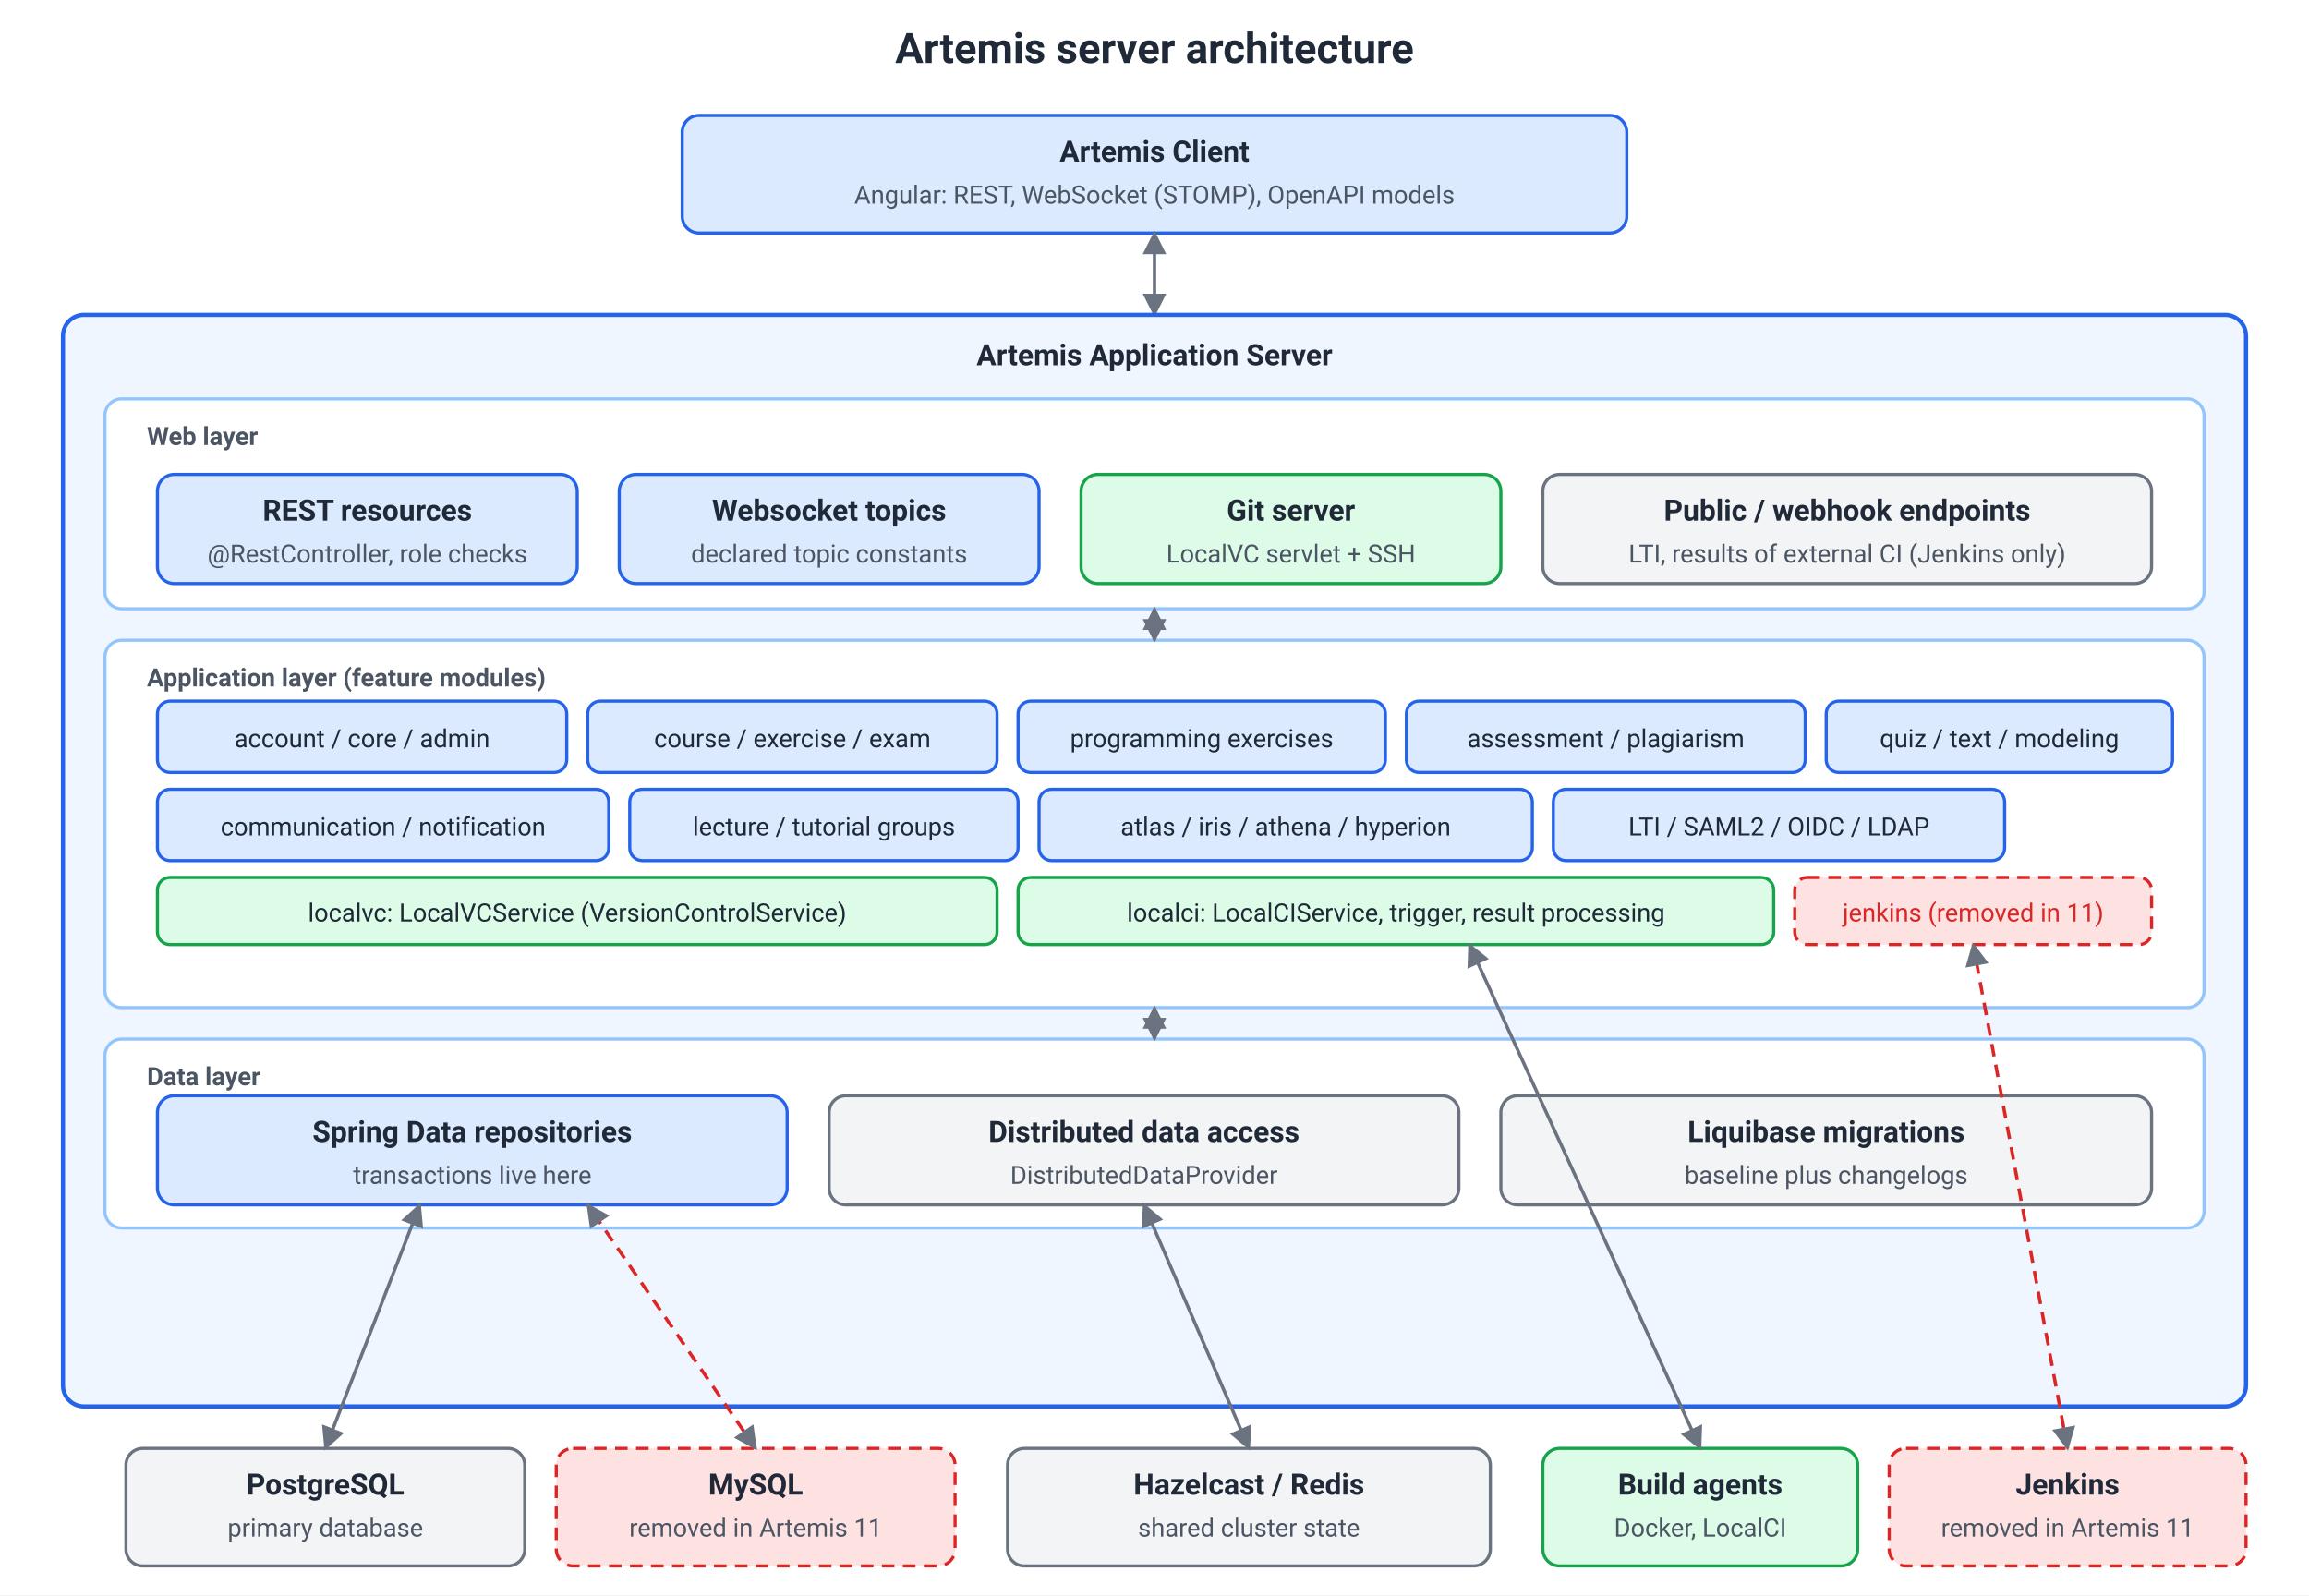
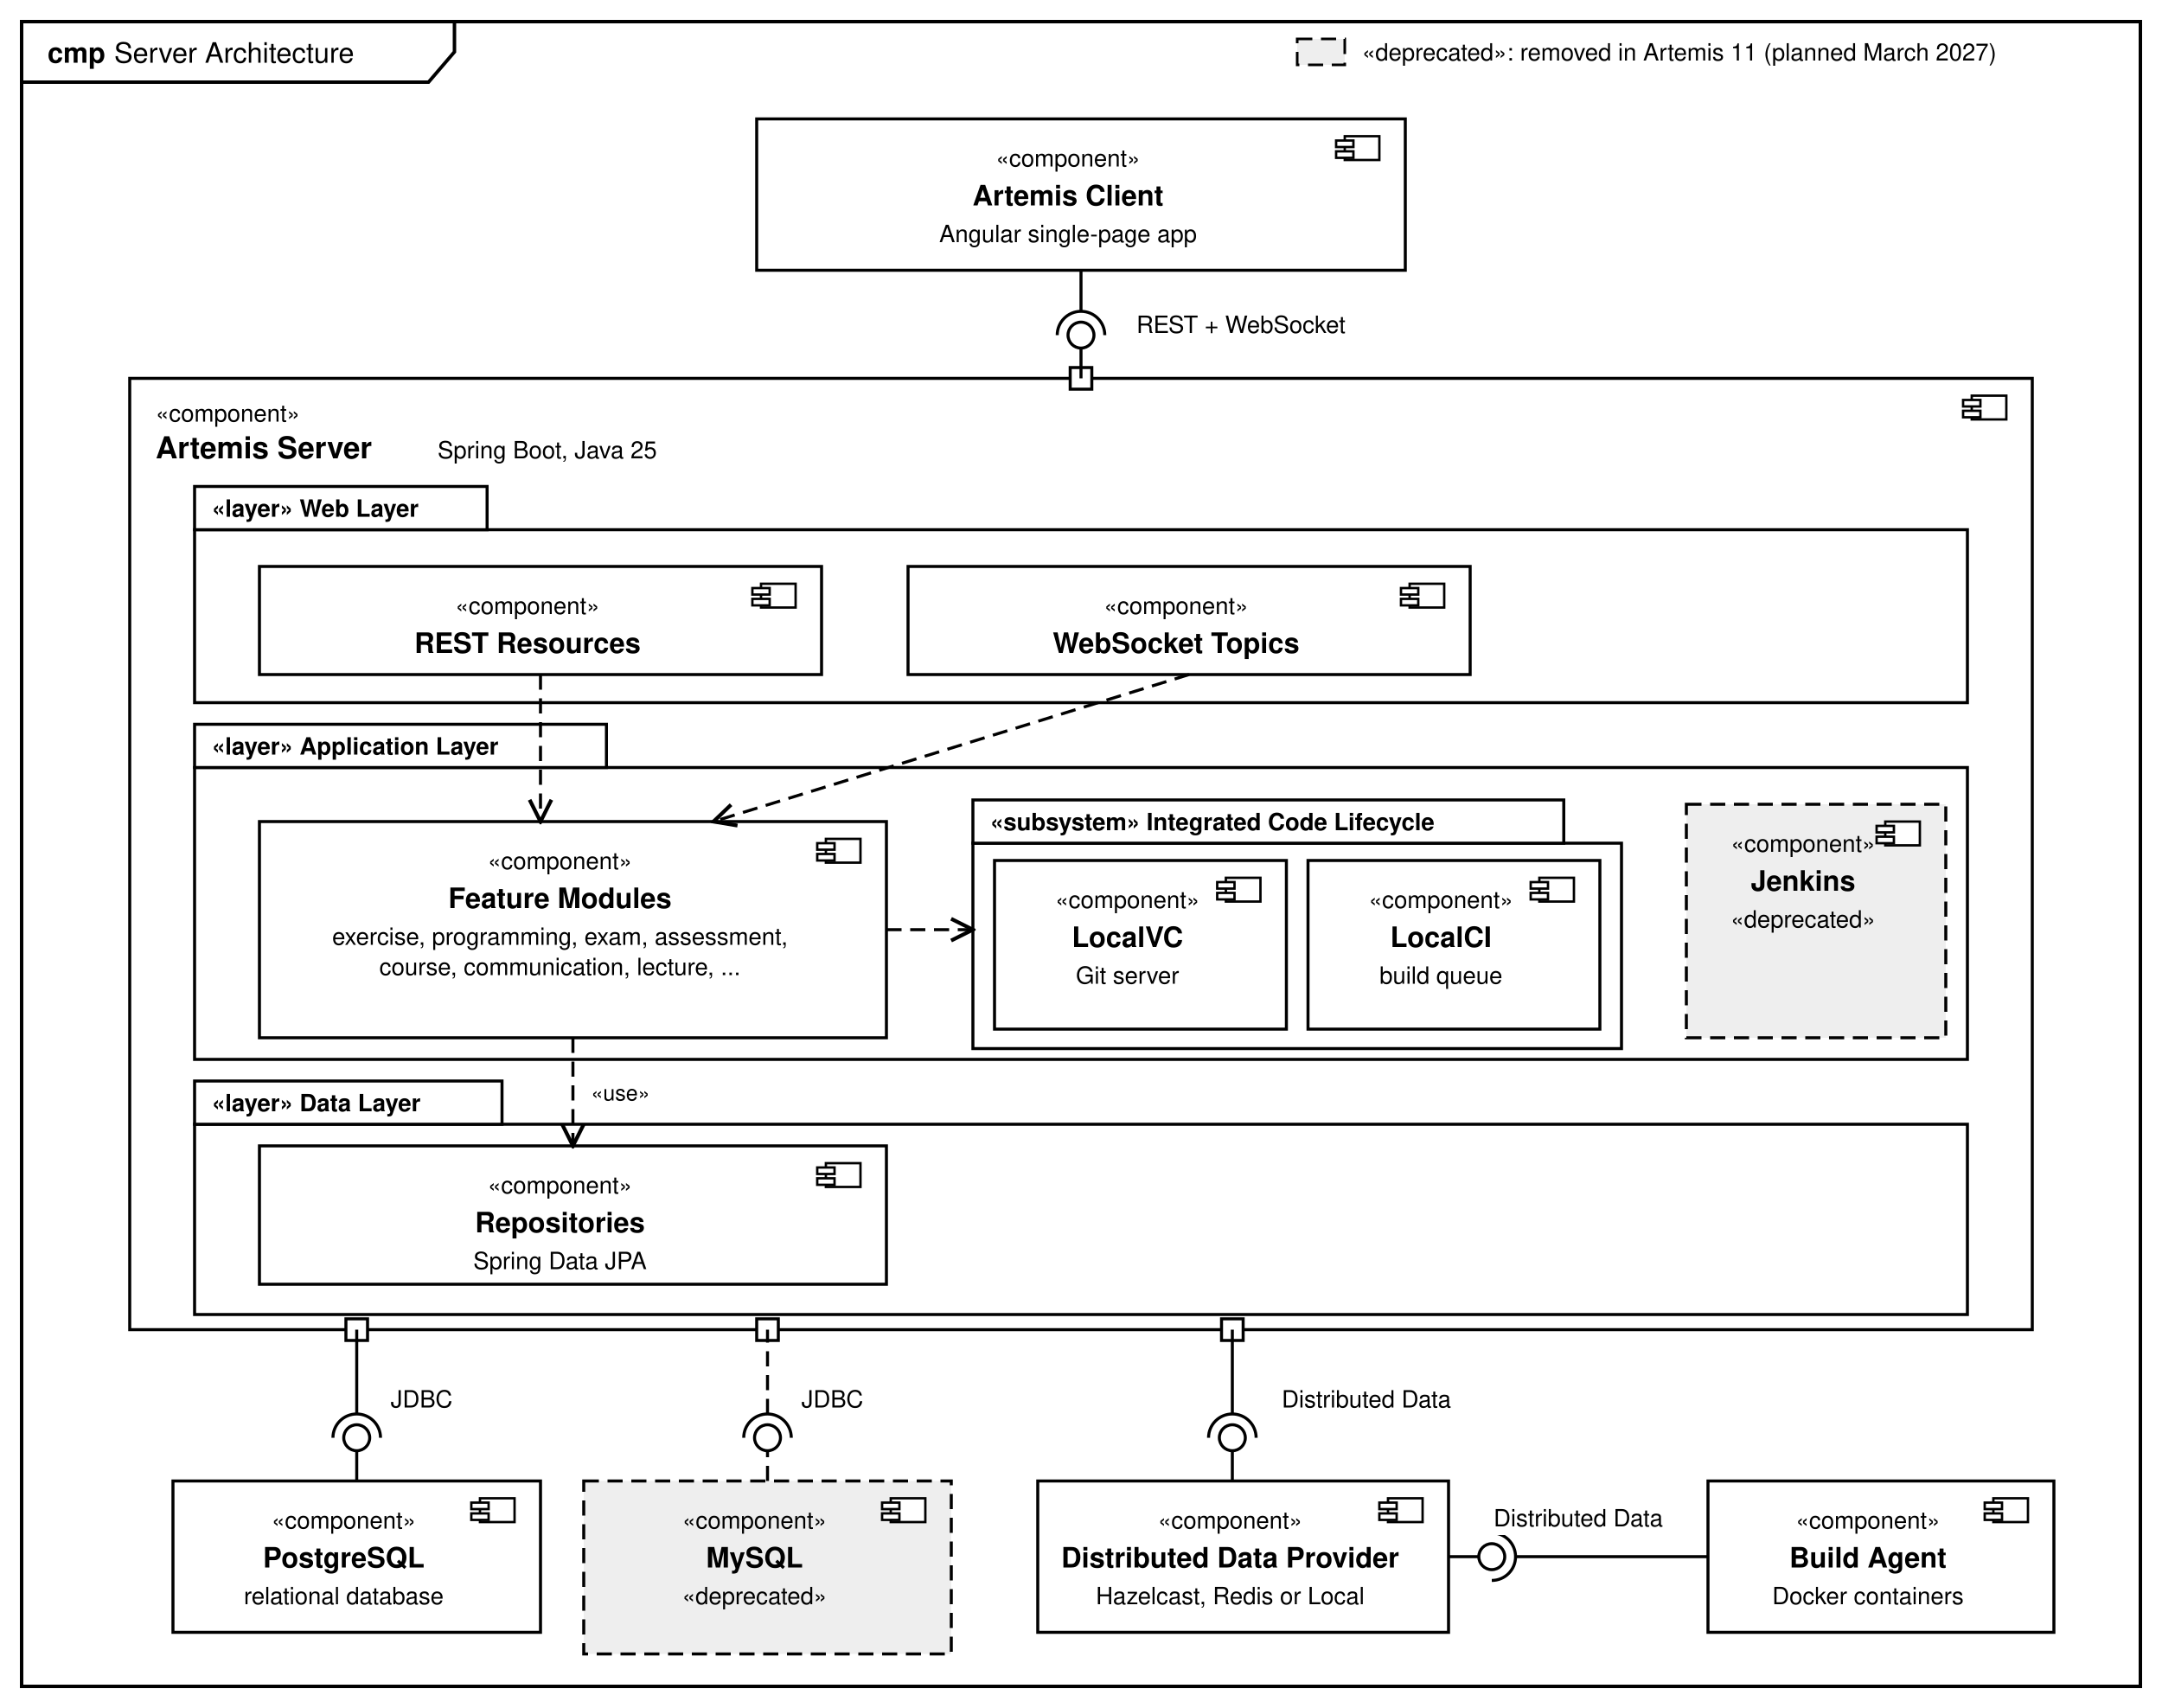
- <svg xmlns="http://www.w3.org/2000/svg" viewBox="0 0 1100 760" width="1100" height="760" font-family="-apple-system, Segoe UI, Roboto, Helvetica, Arial, sans-serif" role="img" aria-labelledby="t d">
+ <svg xmlns="http://www.w3.org/2000/svg" viewBox="0 0 1000 790" width="1000" height="790" font-family="Helvetica, Arial, sans-serif" role="img" aria-labelledby="t d">
  <defs>
-     <marker id="a" viewBox="0 0 10 10" refX="9" refY="5" markerWidth="7" markerHeight="7" orient="auto-start-reverse">
-       <path d="M0 0 L10 5 L0 10 z" fill="#6b7280" />
+     <marker id="open" viewBox="0 0 10 10" refX="9" refY="5" markerWidth="9" markerHeight="9" orient="auto">
+       <path d="M1 1 L9 5 L1 9" fill="none" stroke="#000000" stroke-width="1.4" />
    </marker>
  </defs>
-   <rect width="1100" height="760" fill="#ffffff" />
-   <text x="550" y="30" font-size="20" font-weight="700" fill="#1f2937" text-anchor="middle">Artemis server architecture</text>
-   <rect x="325" y="55" width="450" height="56" rx="8" fill="#dbeafe" stroke="#2563eb" stroke-width="1.5" />
-   <text x="550.0" y="77" font-size="14" font-weight="700" fill="#1f2937" text-anchor="middle">Artemis Client</text>
-   <text x="550.0" y="97" font-size="12" font-weight="400" fill="#4b5563" text-anchor="middle">Angular: REST, WebSocket (STOMP), OpenAPI models</text>
-   <line x1="550" y1="111" x2="550" y2="150" stroke="#6b7280" stroke-width="1.6" marker-end="url(#a)" marker-start="url(#a)" />
-   <rect x="30" y="150" width="1040" height="520" rx="10" fill="#eff6ff" stroke="#2563eb" stroke-width="2" />
-   <text x="550" y="174" font-size="14" font-weight="700" fill="#1f2937" text-anchor="middle">Artemis Application Server</text>
-   <rect x="50" y="190" width="1000" height="100" rx="8" fill="#ffffff" stroke="#93c5fd" stroke-width="1.5" />
-   <text x="70" y="212" font-size="12" font-weight="700" fill="#4b5563" text-anchor="start">Web layer</text>
-   <rect x="50" y="305" width="1000" height="175" rx="8" fill="#ffffff" stroke="#93c5fd" stroke-width="1.5" />
-   <text x="70" y="327" font-size="12" font-weight="700" fill="#4b5563" text-anchor="start">Application layer (feature modules)</text>
-   <rect x="50" y="495" width="1000" height="90" rx="8" fill="#ffffff" stroke="#93c5fd" stroke-width="1.5" />
-   <text x="70" y="517" font-size="12" font-weight="700" fill="#4b5563" text-anchor="start">Data layer</text>
-   <rect x="75" y="226" width="200" height="52" rx="8" fill="#dbeafe" stroke="#2563eb" stroke-width="1.5" />
-   <text x="175.0" y="248" font-size="14" font-weight="700" fill="#1f2937" text-anchor="middle">REST resources</text>
-   <text x="175.0" y="268" font-size="12" font-weight="400" fill="#4b5563" text-anchor="middle">@RestController, role checks</text>
-   <rect x="295" y="226" width="200" height="52" rx="8" fill="#dbeafe" stroke="#2563eb" stroke-width="1.5" />
-   <text x="395.0" y="248" font-size="14" font-weight="700" fill="#1f2937" text-anchor="middle">Websocket topics</text>
-   <text x="395.0" y="268" font-size="12" font-weight="400" fill="#4b5563" text-anchor="middle">declared topic constants</text>
-   <rect x="515" y="226" width="200" height="52" rx="8" fill="#dcfce7" stroke="#16a34a" stroke-width="1.5" />
-   <text x="615.0" y="248" font-size="14" font-weight="700" fill="#1f2937" text-anchor="middle">Git server</text>
-   <text x="615.0" y="268" font-size="12" font-weight="400" fill="#4b5563" text-anchor="middle">LocalVC servlet + SSH</text>
-   <rect x="735" y="226" width="290" height="52" rx="8" fill="#f3f4f6" stroke="#6b7280" stroke-width="1.5" />
-   <text x="880.0" y="248" font-size="14" font-weight="700" fill="#1f2937" text-anchor="middle">Public / webhook endpoints</text>
-   <text x="880.0" y="268" font-size="12" font-weight="400" fill="#4b5563" text-anchor="middle">LTI, results of external CI (Jenkins only)</text>
-   <rect x="75" y="334" width="195" height="34" rx="6" fill="#dbeafe" stroke="#2563eb" stroke-width="1.5" />
-   <text x="172.5" y="356" font-size="12" font-weight="400" fill="#1f2937" text-anchor="middle">account / core / admin</text>
-   <rect x="280" y="334" width="195" height="34" rx="6" fill="#dbeafe" stroke="#2563eb" stroke-width="1.5" />
-   <text x="377.5" y="356" font-size="12" font-weight="400" fill="#1f2937" text-anchor="middle">course / exercise / exam</text>
-   <rect x="485" y="334" width="175" height="34" rx="6" fill="#dbeafe" stroke="#2563eb" stroke-width="1.5" />
-   <text x="572.5" y="356" font-size="12" font-weight="400" fill="#1f2937" text-anchor="middle">programming exercises</text>
-   <rect x="670" y="334" width="190" height="34" rx="6" fill="#dbeafe" stroke="#2563eb" stroke-width="1.5" />
-   <text x="765.0" y="356" font-size="12" font-weight="400" fill="#1f2937" text-anchor="middle">assessment / plagiarism</text>
-   <rect x="870" y="334" width="165" height="34" rx="6" fill="#dbeafe" stroke="#2563eb" stroke-width="1.5" />
-   <text x="952.5" y="356" font-size="12" font-weight="400" fill="#1f2937" text-anchor="middle">quiz / text / modeling</text>
-   <rect x="75" y="376" width="215" height="34" rx="6" fill="#dbeafe" stroke="#2563eb" stroke-width="1.5" />
-   <text x="182.5" y="398" font-size="12" font-weight="400" fill="#1f2937" text-anchor="middle">communication / notification</text>
-   <rect x="300" y="376" width="185" height="34" rx="6" fill="#dbeafe" stroke="#2563eb" stroke-width="1.5" />
-   <text x="392.5" y="398" font-size="12" font-weight="400" fill="#1f2937" text-anchor="middle">lecture / tutorial groups</text>
-   <rect x="495" y="376" width="235" height="34" rx="6" fill="#dbeafe" stroke="#2563eb" stroke-width="1.5" />
-   <text x="612.5" y="398" font-size="12" font-weight="400" fill="#1f2937" text-anchor="middle">atlas / iris / athena / hyperion</text>
-   <rect x="740" y="376" width="215" height="34" rx="6" fill="#dbeafe" stroke="#2563eb" stroke-width="1.5" />
-   <text x="847.5" y="398" font-size="12" font-weight="400" fill="#1f2937" text-anchor="middle">LTI / SAML2 / OIDC / LDAP</text>
-   <rect x="75" y="418" width="400" height="32" rx="6" fill="#dcfce7" stroke="#16a34a" stroke-width="1.5" />
-   <text x="275" y="439" font-size="12" font-weight="400" fill="#1f2937" text-anchor="middle">localvc: LocalVCService (VersionControlService)</text>
-   <rect x="485" y="418" width="360" height="32" rx="6" fill="#dcfce7" stroke="#16a34a" stroke-width="1.5" />
-   <text x="665" y="439" font-size="12" font-weight="400" fill="#1f2937" text-anchor="middle">localci: LocalCIService, trigger, result processing</text>
-   <rect x="855" y="418" width="170" height="32" rx="6" fill="#fee2e2" stroke="#dc2626" stroke-width="1.5" stroke-dasharray="6 4" />
-   <text x="940" y="439" font-size="12" font-weight="400" fill="#dc2626" text-anchor="middle">jenkins (removed in 11)</text>
-   <rect x="75" y="522" width="300" height="52" rx="8" fill="#dbeafe" stroke="#2563eb" stroke-width="1.5" />
-   <text x="225.0" y="544" font-size="14" font-weight="700" fill="#1f2937" text-anchor="middle">Spring Data repositories</text>
-   <text x="225.0" y="564" font-size="12" font-weight="400" fill="#4b5563" text-anchor="middle">transactions live here</text>
-   <rect x="395" y="522" width="300" height="52" rx="8" fill="#f3f4f6" stroke="#6b7280" stroke-width="1.5" />
-   <text x="545.0" y="544" font-size="14" font-weight="700" fill="#1f2937" text-anchor="middle">Distributed data access</text>
-   <text x="545.0" y="564" font-size="12" font-weight="400" fill="#4b5563" text-anchor="middle">DistributedDataProvider</text>
-   <rect x="715" y="522" width="310" height="52" rx="8" fill="#f3f4f6" stroke="#6b7280" stroke-width="1.5" />
-   <text x="870.0" y="544" font-size="14" font-weight="700" fill="#1f2937" text-anchor="middle">Liquibase migrations</text>
-   <text x="870.0" y="564" font-size="12" font-weight="400" fill="#4b5563" text-anchor="middle">baseline plus changelogs</text>
-   <line x1="550" y1="290" x2="550" y2="305" stroke="#6b7280" stroke-width="1.6" marker-end="url(#a)" marker-start="url(#a)" />
-   <line x1="550" y1="480" x2="550" y2="495" stroke="#6b7280" stroke-width="1.6" marker-end="url(#a)" marker-start="url(#a)" />
-   <rect x="60" y="690" width="190" height="56" rx="8" fill="#f3f4f6" stroke="#6b7280" stroke-width="1.5" />
-   <text x="155.0" y="712" font-size="14" font-weight="700" fill="#1f2937" text-anchor="middle">PostgreSQL</text>
-   <text x="155.0" y="732" font-size="12" font-weight="400" fill="#4b5563" text-anchor="middle">primary database</text>
-   <rect x="265" y="690" width="190" height="56" rx="8" fill="#fee2e2" stroke="#dc2626" stroke-width="1.5" stroke-dasharray="6 4" />
-   <text x="360.0" y="712" font-size="14" font-weight="700" fill="#1f2937" text-anchor="middle">MySQL</text>
-   <text x="360.0" y="732" font-size="12" font-weight="400" fill="#4b5563" text-anchor="middle">removed in Artemis 11</text>
-   <rect x="480" y="690" width="230" height="56" rx="8" fill="#f3f4f6" stroke="#6b7280" stroke-width="1.5" />
-   <text x="595.0" y="712" font-size="14" font-weight="700" fill="#1f2937" text-anchor="middle">Hazelcast / Redis</text>
-   <text x="595.0" y="732" font-size="12" font-weight="400" fill="#4b5563" text-anchor="middle">shared cluster state</text>
-   <rect x="735" y="690" width="150" height="56" rx="8" fill="#dcfce7" stroke="#16a34a" stroke-width="1.5" />
-   <text x="810.0" y="712" font-size="14" font-weight="700" fill="#1f2937" text-anchor="middle">Build agents</text>
-   <text x="810.0" y="732" font-size="12" font-weight="400" fill="#4b5563" text-anchor="middle">Docker, LocalCI</text>
-   <rect x="900" y="690" width="170" height="56" rx="8" fill="#fee2e2" stroke="#dc2626" stroke-width="1.5" stroke-dasharray="6 4" />
-   <text x="985.0" y="712" font-size="14" font-weight="700" fill="#1f2937" text-anchor="middle">Jenkins</text>
-   <text x="985.0" y="732" font-size="12" font-weight="400" fill="#4b5563" text-anchor="middle">removed in Artemis 11</text>
-   <line x1="155" y1="690" x2="200" y2="574" stroke="#6b7280" stroke-width="1.6" marker-end="url(#a)" marker-start="url(#a)" />
-   <line x1="360" y1="690" x2="280" y2="574" stroke="#dc2626" stroke-width="1.6" stroke-dasharray="6 4" marker-end="url(#a)" marker-start="url(#a)" />
-   <line x1="595" y1="690" x2="545" y2="574" stroke="#6b7280" stroke-width="1.6" marker-end="url(#a)" marker-start="url(#a)" />
-   <line x1="810" y1="690" x2="700" y2="450" stroke="#6b7280" stroke-width="1.6" marker-end="url(#a)" marker-start="url(#a)" />
-   <line x1="985" y1="690" x2="940" y2="450" stroke="#dc2626" stroke-width="1.6" stroke-dasharray="6 4" marker-end="url(#a)" marker-start="url(#a)" />
+   <rect width="1000" height="790" fill="#ffffff" />
+   <rect x="10" y="10" width="980" height="770" fill="#ffffff" stroke="#000000" stroke-width="1.6" />
+   <polygon points="10,10 210.2,10 210.2,24 198.2,38 10,38" fill="#ffffff" stroke="#000000" stroke-width="1.6" />
+   <text x="22" y="29" font-size="13" font-weight="700" font-style="normal" text-anchor="start" fill="#000000">cmp</text>
+   <text x="52.8" y="29" font-size="13" font-weight="400" font-style="normal" text-anchor="start" fill="#000000">Server Architecture</text>
+   <rect x="350" y="55" width="300" height="70" fill="#ffffff" stroke="#000000" stroke-width="1.4" />
+   <rect x="622" y="63" width="16" height="11" fill="#ffffff" stroke="#000000" stroke-width="1.1" />
+   <rect x="618" y="65" width="8" height="3" fill="#ffffff" stroke="#000000" stroke-width="1.1" />
+   <rect x="618" y="70" width="8" height="3" fill="#ffffff" stroke="#000000" stroke-width="1.1" />
+   <text x="494.0" y="77" font-size="11" font-weight="400" font-style="normal" text-anchor="middle" fill="#000000">«component»</text>
+   <text x="494.0" y="95" font-size="13" font-weight="700" font-style="normal" text-anchor="middle" fill="#000000">Artemis Client</text>
+   <text x="494.0" y="112" font-size="11" font-weight="400" font-style="normal" text-anchor="middle" fill="#000000">Angular single-page app</text>
+   <rect x="60" y="175" width="880" height="440" fill="#ffffff" stroke="#000000" stroke-width="1.4" />
+   <rect x="912" y="183" width="16" height="11" fill="#ffffff" stroke="#000000" stroke-width="1.1" />
+   <rect x="908" y="185" width="8" height="3" fill="#ffffff" stroke="#000000" stroke-width="1.1" />
+   <rect x="908" y="190" width="8" height="3" fill="#ffffff" stroke="#000000" stroke-width="1.1" />
+   <text x="72" y="195" font-size="11" font-weight="400" font-style="normal" text-anchor="start" fill="#000000">«component»</text>
+   <text x="72" y="212" font-size="14" font-weight="700" font-style="normal" text-anchor="start" fill="#000000">Artemis Server</text>
+   <text x="202.4" y="212" font-size="11" font-weight="400" font-style="normal" text-anchor="start" fill="#000000">Spring Boot, Java 25</text>
+   <rect x="495" y="170" width="10" height="10" fill="#ffffff" stroke="#000000" stroke-width="1.4" />
+   <line x1="500" y1="175" x2="500.0" y2="161.0" stroke="#000000" stroke-width="1.4" />
+   <circle cx="500.0" cy="155.0" r="6" fill="#ffffff" stroke="#000000" stroke-width="1.4" />
+   <path d="M 511.0 155.0 A 11 11 0 0 0 489.0 155.0" fill="none" stroke="#000000" stroke-width="1.4" />
+   <polyline points="500.0,144.0 500,125" fill="none" stroke="#000000" stroke-width="1.4" />
+   <rect x="521.72" y="143" width="104.56" height="15" fill="#ffffff" />
+   <text x="574" y="154" font-size="11" font-weight="400" font-style="normal" text-anchor="middle" fill="#000000">REST + WebSocket</text>
+   <rect x="90" y="245" width="820" height="80" fill="#ffffff" stroke="#000000" stroke-width="1.4" />
+   <rect x="90" y="225" width="135.3" height="20" fill="#ffffff" stroke="#000000" stroke-width="1.4" />
+   <text x="98" y="239" font-size="11" font-weight="700" font-style="normal" text-anchor="start" fill="#000000">«layer» Web Layer</text>
+   <rect x="120" y="262" width="260" height="50" fill="#ffffff" stroke="#000000" stroke-width="1.4" />
+   <rect x="352" y="270" width="16" height="11" fill="#ffffff" stroke="#000000" stroke-width="1.1" />
+   <rect x="348" y="272" width="8" height="3" fill="#ffffff" stroke="#000000" stroke-width="1.1" />
+   <rect x="348" y="277" width="8" height="3" fill="#ffffff" stroke="#000000" stroke-width="1.1" />
+   <text x="244.0" y="284" font-size="11" font-weight="400" font-style="normal" text-anchor="middle" fill="#000000">«component»</text>
+   <text x="244.0" y="302" font-size="13" font-weight="700" font-style="normal" text-anchor="middle" fill="#000000">REST Resources</text>
+   <rect x="420" y="262" width="260" height="50" fill="#ffffff" stroke="#000000" stroke-width="1.4" />
+   <rect x="652" y="270" width="16" height="11" fill="#ffffff" stroke="#000000" stroke-width="1.1" />
+   <rect x="648" y="272" width="8" height="3" fill="#ffffff" stroke="#000000" stroke-width="1.1" />
+   <rect x="648" y="277" width="8" height="3" fill="#ffffff" stroke="#000000" stroke-width="1.1" />
+   <text x="544.0" y="284" font-size="11" font-weight="400" font-style="normal" text-anchor="middle" fill="#000000">«component»</text>
+   <text x="544.0" y="302" font-size="13" font-weight="700" font-style="normal" text-anchor="middle" fill="#000000">WebSocket Topics</text>
+   <rect x="90" y="355" width="820" height="135" fill="#ffffff" stroke="#000000" stroke-width="1.4" />
+   <rect x="90" y="335" width="190.5" height="20" fill="#ffffff" stroke="#000000" stroke-width="1.4" />
+   <text x="98" y="349" font-size="11" font-weight="700" font-style="normal" text-anchor="start" fill="#000000">«layer» Application Layer</text>
+   <rect x="120" y="380" width="290" height="100" fill="#ffffff" stroke="#000000" stroke-width="1.4" />
+   <rect x="382" y="388" width="16" height="11" fill="#ffffff" stroke="#000000" stroke-width="1.1" />
+   <rect x="378" y="390" width="8" height="3" fill="#ffffff" stroke="#000000" stroke-width="1.1" />
+   <rect x="378" y="395" width="8" height="3" fill="#ffffff" stroke="#000000" stroke-width="1.1" />
+   <text x="259.0" y="402" font-size="11" font-weight="400" font-style="normal" text-anchor="middle" fill="#000000">«component»</text>
+   <text x="259.0" y="420" font-size="13" font-weight="700" font-style="normal" text-anchor="middle" fill="#000000">Feature Modules</text>
+   <text x="259.0" y="437" font-size="11" font-weight="400" font-style="normal" text-anchor="middle" fill="#000000">exercise, programming, exam, assessment,</text>
+   <text x="259.0" y="451" font-size="11" font-weight="400" font-style="normal" text-anchor="middle" fill="#000000">course, communication, lecture, ...</text>
+   <rect x="450" y="390" width="300" height="95" fill="#ffffff" stroke="#000000" stroke-width="1.4" />
+   <rect x="450" y="370" width="273.3" height="20" fill="#ffffff" stroke="#000000" stroke-width="1.4" />
+   <text x="458" y="384" font-size="11" font-weight="700" font-style="normal" text-anchor="start" fill="#000000">«subsystem» Integrated Code Lifecycle</text>
+   <rect x="460" y="398" width="135" height="78" fill="#ffffff" stroke="#000000" stroke-width="1.4" />
+   <rect x="567" y="406" width="16" height="11" fill="#ffffff" stroke="#000000" stroke-width="1.1" />
+   <rect x="563" y="408" width="8" height="3" fill="#ffffff" stroke="#000000" stroke-width="1.1" />
+   <rect x="563" y="413" width="8" height="3" fill="#ffffff" stroke="#000000" stroke-width="1.1" />
+   <text x="521.5" y="420" font-size="11" font-weight="400" font-style="normal" text-anchor="middle" fill="#000000">«component»</text>
+   <text x="521.5" y="438" font-size="13" font-weight="700" font-style="normal" text-anchor="middle" fill="#000000">LocalVC</text>
+   <text x="521.5" y="455" font-size="11" font-weight="400" font-style="normal" text-anchor="middle" fill="#000000">Git server</text>
+   <rect x="605" y="398" width="135" height="78" fill="#ffffff" stroke="#000000" stroke-width="1.4" />
+   <rect x="712" y="406" width="16" height="11" fill="#ffffff" stroke="#000000" stroke-width="1.1" />
+   <rect x="708" y="408" width="8" height="3" fill="#ffffff" stroke="#000000" stroke-width="1.1" />
+   <rect x="708" y="413" width="8" height="3" fill="#ffffff" stroke="#000000" stroke-width="1.1" />
+   <text x="666.5" y="420" font-size="11" font-weight="400" font-style="normal" text-anchor="middle" fill="#000000">«component»</text>
+   <text x="666.5" y="438" font-size="13" font-weight="700" font-style="normal" text-anchor="middle" fill="#000000">LocalCI</text>
+   <text x="666.5" y="455" font-size="11" font-weight="400" font-style="normal" text-anchor="middle" fill="#000000">build queue</text>
+   <rect x="780" y="372" width="120" height="108" fill="#eeeeee" stroke="#000000" stroke-width="1.4" stroke-dasharray="7 4" />
+   <rect x="872" y="380" width="16" height="11" fill="#ffffff" stroke="#000000" stroke-width="1.1" />
+   <rect x="868" y="382" width="8" height="3" fill="#ffffff" stroke="#000000" stroke-width="1.1" />
+   <rect x="868" y="387" width="8" height="3" fill="#ffffff" stroke="#000000" stroke-width="1.1" />
+   <text x="834.0" y="394" font-size="11" font-weight="400" font-style="normal" text-anchor="middle" fill="#000000">«component»</text>
+   <text x="834.0" y="412" font-size="13" font-weight="700" font-style="normal" text-anchor="middle" fill="#000000">Jenkins</text>
+   <text x="834.0" y="429" font-size="11" font-weight="400" font-style="normal" text-anchor="middle" fill="#000000">«deprecated»</text>
+   <rect x="90" y="520" width="820" height="88" fill="#ffffff" stroke="#000000" stroke-width="1.4" />
+   <rect x="90" y="500" width="142.2" height="20" fill="#ffffff" stroke="#000000" stroke-width="1.4" />
+   <text x="98" y="514" font-size="11" font-weight="700" font-style="normal" text-anchor="start" fill="#000000">«layer» Data Layer</text>
+   <rect x="120" y="530" width="290" height="64" fill="#ffffff" stroke="#000000" stroke-width="1.4" />
+   <rect x="382" y="538" width="16" height="11" fill="#ffffff" stroke="#000000" stroke-width="1.1" />
+   <rect x="378" y="540" width="8" height="3" fill="#ffffff" stroke="#000000" stroke-width="1.1" />
+   <rect x="378" y="545" width="8" height="3" fill="#ffffff" stroke="#000000" stroke-width="1.1" />
+   <text x="259.0" y="552" font-size="11" font-weight="400" font-style="normal" text-anchor="middle" fill="#000000">«component»</text>
+   <text x="259.0" y="570" font-size="13" font-weight="700" font-style="normal" text-anchor="middle" fill="#000000">Repositories</text>
+   <text x="259.0" y="587" font-size="11" font-weight="400" font-style="normal" text-anchor="middle" fill="#000000">Spring Data JPA</text>
+   <polyline points="250,312 250,380" fill="none" stroke="#000000" stroke-width="1.4" stroke-dasharray="7 4" marker-end="url(#open)" />
+   <polyline points="550,312 330,380" fill="none" stroke="#000000" stroke-width="1.4" stroke-dasharray="7 4" marker-end="url(#open)" />
+   <polyline points="410,430 450,430" fill="none" stroke="#000000" stroke-width="1.4" stroke-dasharray="7 4" marker-end="url(#open)" />
+   <polyline points="265,480 265,530" fill="none" stroke="#000000" stroke-width="1.4" stroke-dasharray="7 4" marker-end="url(#open)" />
+   <rect x="270.0" y="499.0" width="34.0" height="14" fill="#ffffff" />
+   <text x="287.0" y="509.0" font-size="10" font-weight="400" font-style="normal" text-anchor="middle" fill="#000000">«use»</text>
+   <rect x="80" y="685" width="170" height="70" fill="#ffffff" stroke="#000000" stroke-width="1.4" />
+   <rect x="222" y="693" width="16" height="11" fill="#ffffff" stroke="#000000" stroke-width="1.1" />
+   <rect x="218" y="695" width="8" height="3" fill="#ffffff" stroke="#000000" stroke-width="1.1" />
+   <rect x="218" y="700" width="8" height="3" fill="#ffffff" stroke="#000000" stroke-width="1.1" />
+   <text x="159.0" y="707" font-size="11" font-weight="400" font-style="normal" text-anchor="middle" fill="#000000">«component»</text>
+   <text x="159.0" y="725" font-size="13" font-weight="700" font-style="normal" text-anchor="middle" fill="#000000">PostgreSQL</text>
+   <text x="159.0" y="742" font-size="11" font-weight="400" font-style="normal" text-anchor="middle" fill="#000000">relational database</text>
+   <rect x="270" y="685" width="170" height="80" fill="#eeeeee" stroke="#000000" stroke-width="1.4" stroke-dasharray="7 4" />
+   <rect x="412" y="693" width="16" height="11" fill="#ffffff" stroke="#000000" stroke-width="1.1" />
+   <rect x="408" y="695" width="8" height="3" fill="#ffffff" stroke="#000000" stroke-width="1.1" />
+   <rect x="408" y="700" width="8" height="3" fill="#ffffff" stroke="#000000" stroke-width="1.1" />
+   <text x="349.0" y="707" font-size="11" font-weight="400" font-style="normal" text-anchor="middle" fill="#000000">«component»</text>
+   <text x="349.0" y="725" font-size="13" font-weight="700" font-style="normal" text-anchor="middle" fill="#000000">MySQL</text>
+   <text x="349.0" y="742" font-size="11" font-weight="400" font-style="normal" text-anchor="middle" fill="#000000">«deprecated»</text>
+   <rect x="160" y="610" width="10" height="10" fill="#ffffff" stroke="#000000" stroke-width="1.4" />
+   <line x1="165" y1="685" x2="165.0" y2="671.0" stroke="#000000" stroke-width="1.4" />
+   <circle cx="165.0" cy="665.0" r="6" fill="#ffffff" stroke="#000000" stroke-width="1.4" />
+   <path d="M 176.0 665.0 A 11 11 0 0 0 154.0 665.0" fill="none" stroke="#000000" stroke-width="1.4" />
+   <polyline points="165.0,654.0 165,615" fill="none" stroke="#000000" stroke-width="1.4" />
+   <rect x="179.68" y="640" width="30.64" height="15" fill="#ffffff" />
+   <text x="195" y="651" font-size="11" font-weight="400" font-style="normal" text-anchor="middle" fill="#000000">JDBC</text>
+   <rect x="350" y="610" width="10" height="10" fill="#ffffff" stroke="#000000" stroke-width="1.4" />
+   <line x1="355" y1="685" x2="355.0" y2="671.0" stroke="#000000" stroke-width="1.4" stroke-dasharray="7 4" />
+   <circle cx="355.0" cy="665.0" r="6" fill="#ffffff" stroke="#000000" stroke-width="1.4" />
+   <path d="M 366.0 665.0 A 11 11 0 0 0 344.0 665.0" fill="none" stroke="#000000" stroke-width="1.4" />
+   <polyline points="355.0,654.0 355,615" fill="none" stroke="#000000" stroke-width="1.4" stroke-dasharray="7 4" />
+   <rect x="369.68" y="640" width="30.64" height="15" fill="#ffffff" />
+   <text x="385" y="651" font-size="11" font-weight="400" font-style="normal" text-anchor="middle" fill="#000000">JDBC</text>
+   <rect x="480" y="685" width="190" height="70" fill="#ffffff" stroke="#000000" stroke-width="1.4" />
+   <rect x="642" y="693" width="16" height="11" fill="#ffffff" stroke="#000000" stroke-width="1.1" />
+   <rect x="638" y="695" width="8" height="3" fill="#ffffff" stroke="#000000" stroke-width="1.1" />
+   <rect x="638" y="700" width="8" height="3" fill="#ffffff" stroke="#000000" stroke-width="1.1" />
+   <text x="569.0" y="707" font-size="11" font-weight="400" font-style="normal" text-anchor="middle" fill="#000000">«component»</text>
+   <text x="569.0" y="725" font-size="13" font-weight="700" font-style="normal" text-anchor="middle" fill="#000000">Distributed Data Provider</text>
+   <text x="569.0" y="742" font-size="11" font-weight="400" font-style="normal" text-anchor="middle" fill="#000000">Hazelcast, Redis or Local</text>
+   <rect x="565" y="610" width="10" height="10" fill="#ffffff" stroke="#000000" stroke-width="1.4" />
+   <line x1="570" y1="685" x2="570.0" y2="671.0" stroke="#000000" stroke-width="1.4" />
+   <circle cx="570.0" cy="665.0" r="6" fill="#ffffff" stroke="#000000" stroke-width="1.4" />
+   <path d="M 581.0 665.0 A 11 11 0 0 0 559.0 665.0" fill="none" stroke="#000000" stroke-width="1.4" />
+   <polyline points="570.0,654.0 570,615" fill="none" stroke="#000000" stroke-width="1.4" />
+   <rect x="579.72" y="640" width="104.56" height="15" fill="#ffffff" />
+   <text x="632" y="651" font-size="11" font-weight="400" font-style="normal" text-anchor="middle" fill="#000000">Distributed Data</text>
+   <rect x="790" y="685" width="160" height="70" fill="#ffffff" stroke="#000000" stroke-width="1.4" />
+   <rect x="922" y="693" width="16" height="11" fill="#ffffff" stroke="#000000" stroke-width="1.1" />
+   <rect x="918" y="695" width="8" height="3" fill="#ffffff" stroke="#000000" stroke-width="1.1" />
+   <rect x="918" y="700" width="8" height="3" fill="#ffffff" stroke="#000000" stroke-width="1.1" />
+   <text x="864.0" y="707" font-size="11" font-weight="400" font-style="normal" text-anchor="middle" fill="#000000">«component»</text>
+   <text x="864.0" y="725" font-size="13" font-weight="700" font-style="normal" text-anchor="middle" fill="#000000">Build Agent</text>
+   <text x="864.0" y="742" font-size="11" font-weight="400" font-style="normal" text-anchor="middle" fill="#000000">Docker containers</text>
+   <line x1="670" y1="720" x2="684.0" y2="720.0" stroke="#000000" stroke-width="1.4" />
+   <circle cx="690.0" cy="720.0" r="6" fill="#ffffff" stroke="#000000" stroke-width="1.4" />
+   <path d="M 690.0 731.0 A 11 11 0 0 0 690.0 709.0" fill="none" stroke="#000000" stroke-width="1.4" />
+   <polyline points="701.0,720.0 790,720" fill="none" stroke="#000000" stroke-width="1.4" />
+   <rect x="677.72" y="695" width="104.56" height="15" fill="#ffffff" />
+   <text x="730" y="706" font-size="11" font-weight="400" font-style="normal" text-anchor="middle" fill="#000000">Distributed Data</text>
+   <rect x="600" y="18" width="22" height="12" fill="#eeeeee" stroke="#000000" stroke-width="1.2" stroke-dasharray="7 4" />
+   <text x="630" y="28" font-size="11" font-weight="400" font-style="normal" text-anchor="start" fill="#000000">«deprecated»: removed in Artemis 11 (planned March 2027)</text>
</svg>
